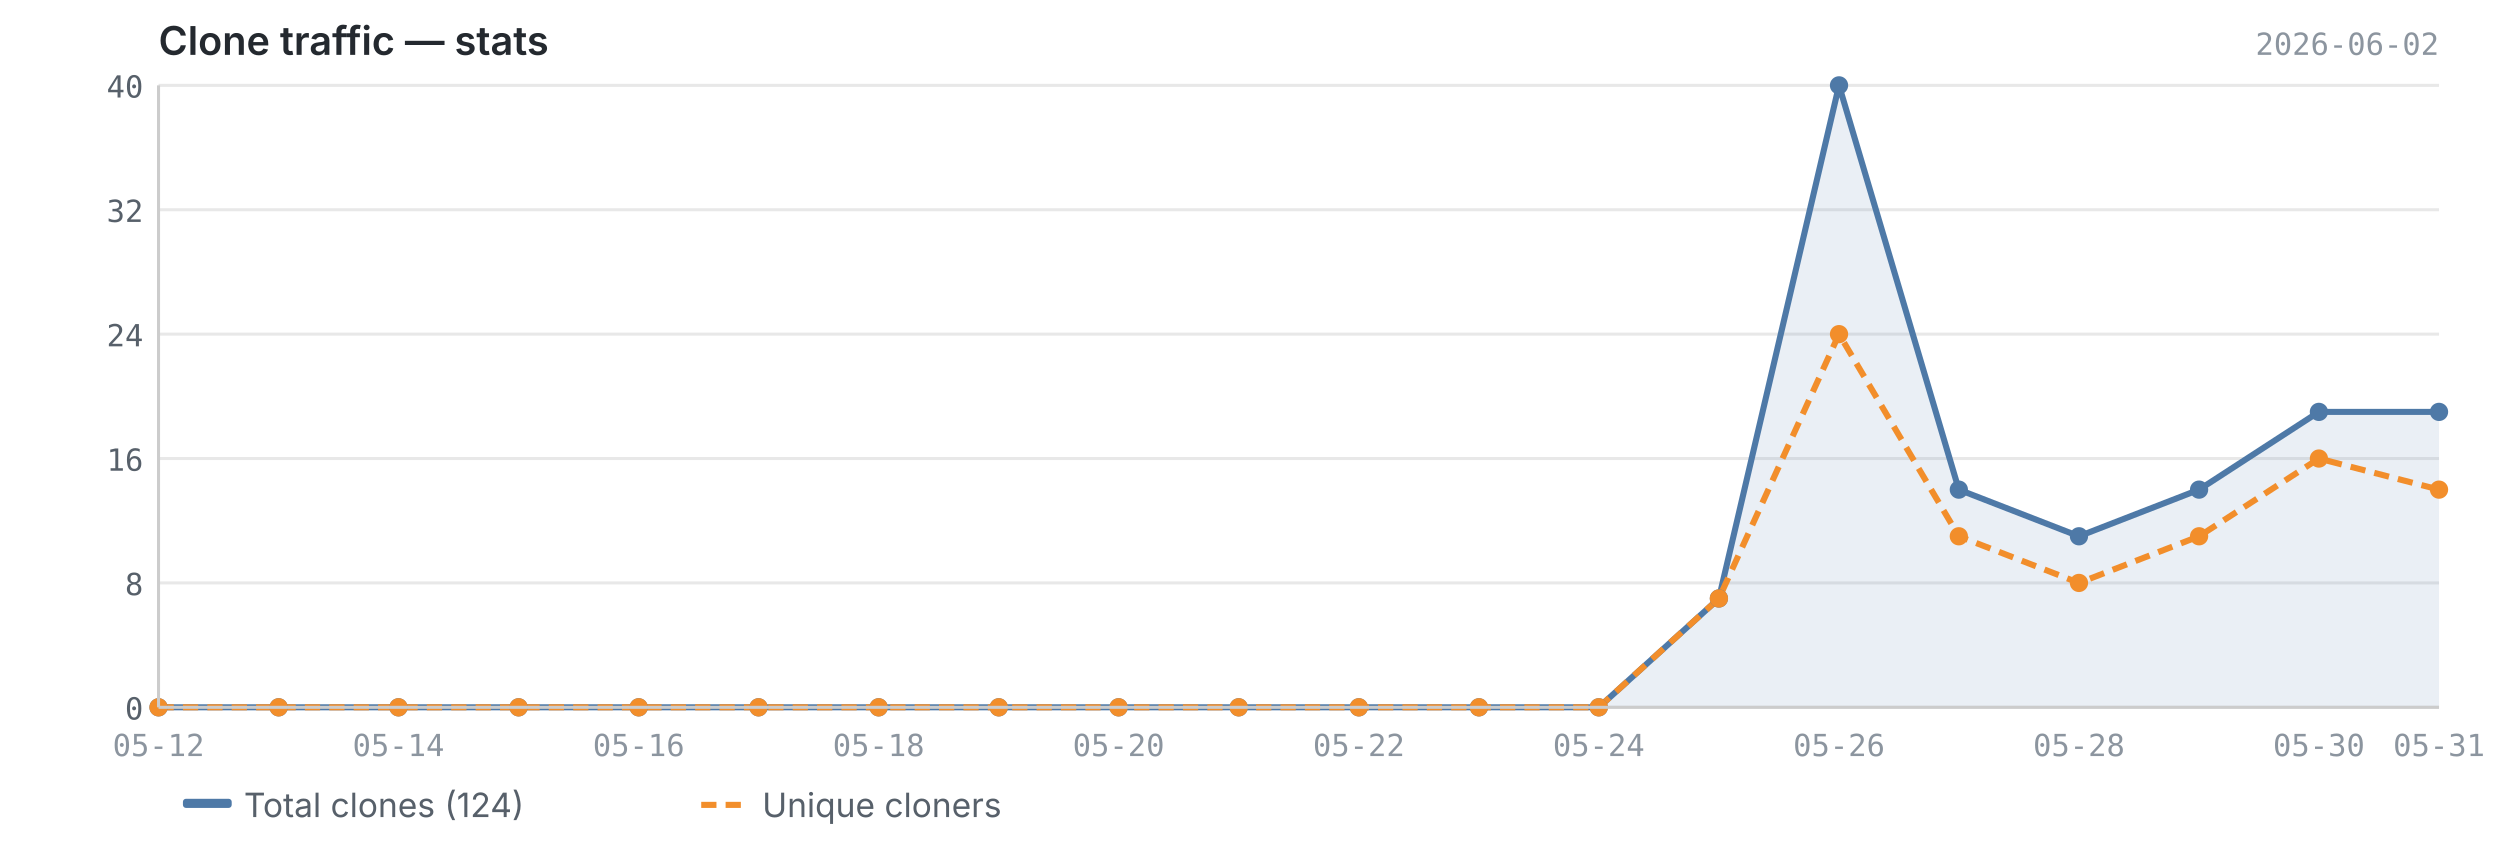
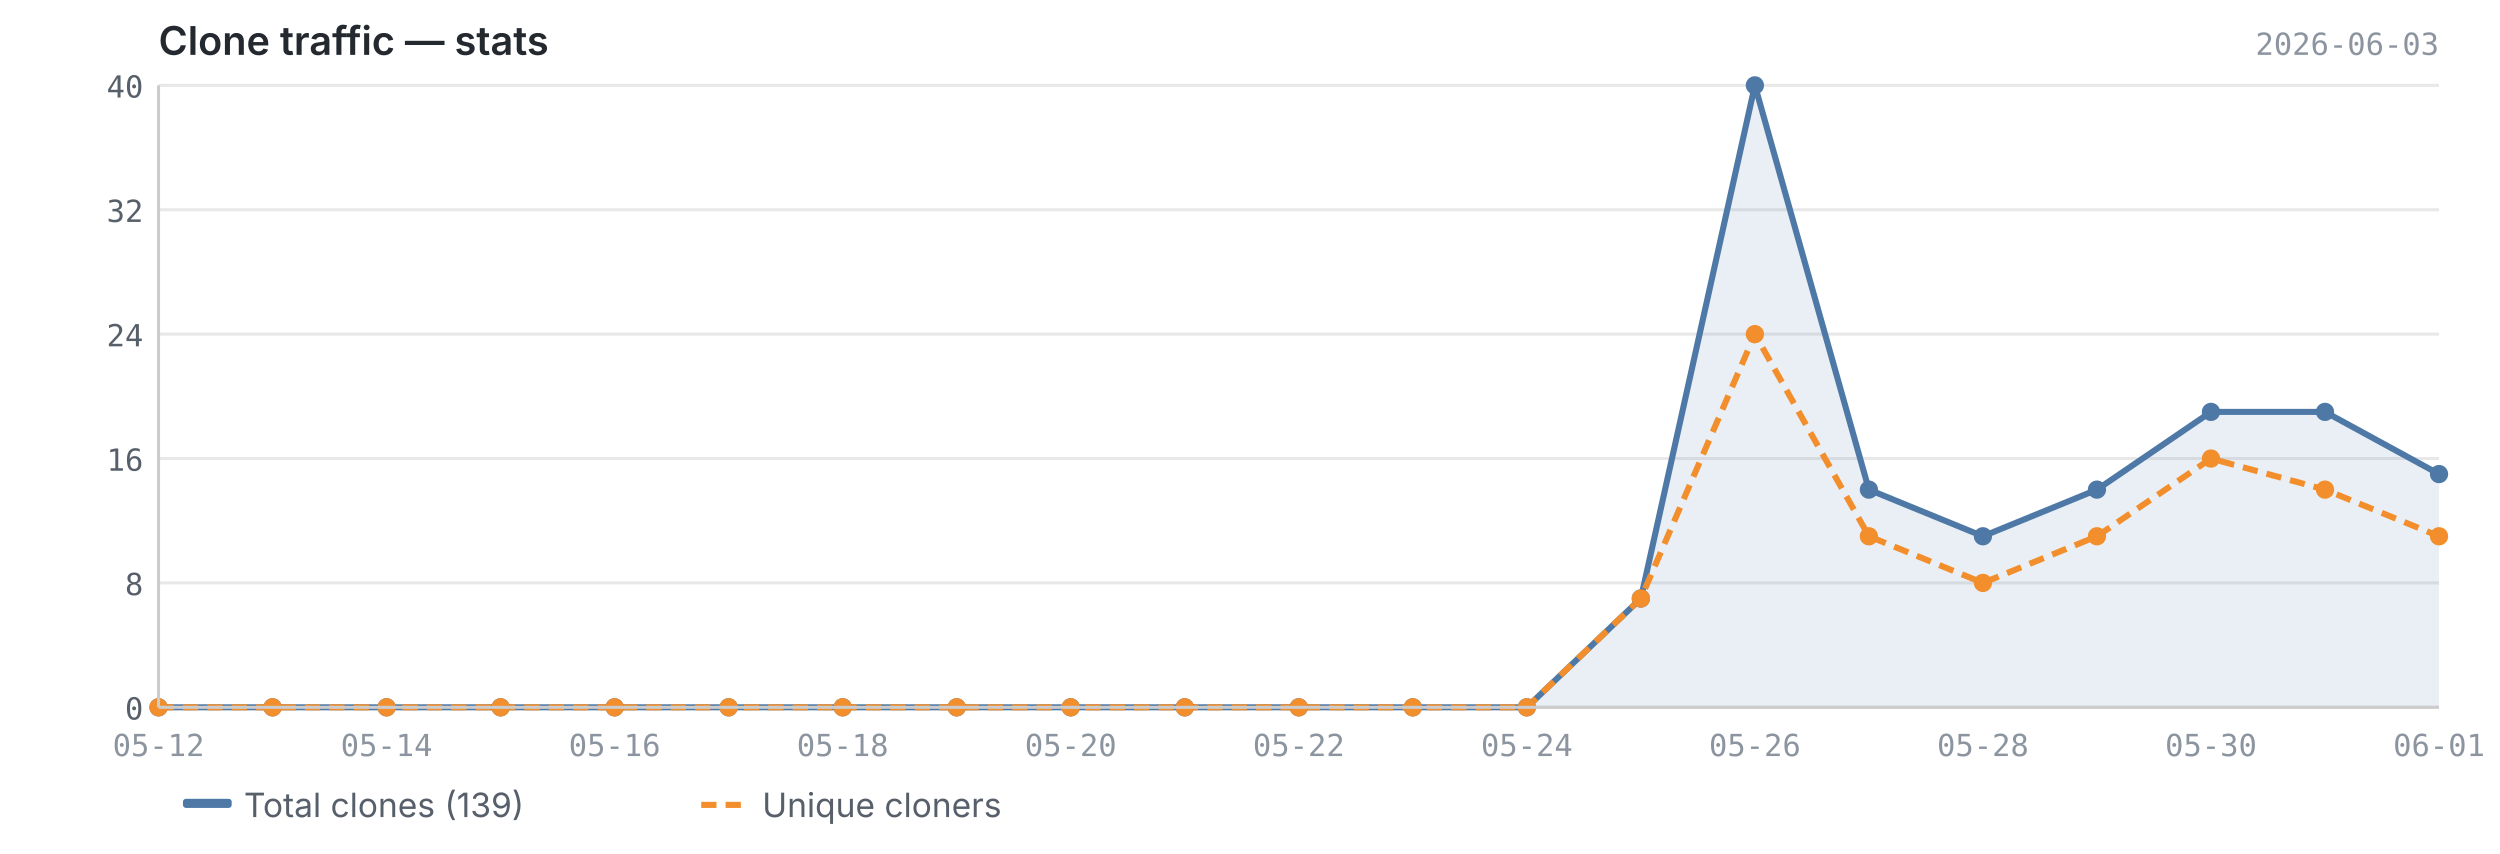
<svg xmlns="http://www.w3.org/2000/svg" viewBox="0 0 820 280" width="820" height="280">
  <text x="52" y="18" font-size="13" font-weight="600" fill="#24292f" font-family="-apple-system, BlinkMacSystemFont, 'Segoe UI', sans-serif">Clone traffic — stats</text>
-   <text x="800" y="18" font-size="10" fill="#8c959f" font-family="ui-monospace, SFMono-Regular, 'SF Mono', Menlo, monospace" text-anchor="end">2026-06-02</text>
+   <text x="800" y="18" font-size="10" fill="#8c959f" font-family="ui-monospace, SFMono-Regular, 'SF Mono', Menlo, monospace" text-anchor="end">2026-06-03</text>
  <line x1="52" y1="232.0" x2="800" y2="232.0" stroke="#e8e8e8" stroke-width="1" />
  <line x1="52" y1="191.2" x2="800" y2="191.2" stroke="#e8e8e8" stroke-width="1" />
  <line x1="52" y1="150.4" x2="800" y2="150.4" stroke="#e8e8e8" stroke-width="1" />
  <line x1="52" y1="109.6" x2="800" y2="109.6" stroke="#e8e8e8" stroke-width="1" />
  <line x1="52" y1="68.8" x2="800" y2="68.8" stroke="#e8e8e8" stroke-width="1" />
  <line x1="52" y1="28.0" x2="800" y2="28.0" stroke="#e8e8e8" stroke-width="1" />
-   <path d="M52.0,232.0 L52.0,232.0 L91.4,232.0 L130.7,232.0 L170.1,232.0 L209.5,232.0 L248.8,232.0 L288.2,232.0 L327.6,232.0 L366.9,232.0 L406.3,232.0 L445.7,232.0 L485.1,232.0 L524.4,232.0 L563.8,196.3 L603.2,28.0 L642.5,160.6 L681.9,175.9 L721.3,160.6 L760.6,135.1 L800.0,135.1 L800.0,232.0 L52.0,232.0Z" fill="#4e79a7" opacity="0.12" />
-   <polyline points="52.0,232.0 91.4,232.0 130.7,232.0 170.1,232.0 209.5,232.0 248.8,232.0 288.2,232.0 327.6,232.0 366.9,232.0 406.3,232.0 445.7,232.0 485.1,232.0 524.4,232.0 563.8,196.3 603.2,28.0 642.5,160.6 681.9,175.9 721.3,160.6 760.6,135.1 800.0,135.1" fill="none" stroke="#4e79a7" stroke-width="2" stroke-linejoin="round" />
-   <polyline points="52.0,232.0 91.4,232.0 130.7,232.0 170.1,232.0 209.5,232.0 248.8,232.0 288.2,232.0 327.6,232.0 366.9,232.0 406.3,232.0 445.7,232.0 485.1,232.0 524.4,232.0 563.8,196.3 603.2,109.6 642.5,175.9 681.9,191.2 721.3,175.9 760.6,150.4 800.0,160.6" fill="none" stroke="#f28e2b" stroke-width="2" stroke-linejoin="round" stroke-dasharray="5,3" />
+   <path d="M52.0,232.0 L52.0,232.0 L89.4,232.0 L126.8,232.0 L164.2,232.0 L201.6,232.0 L239.0,232.0 L276.4,232.0 L313.8,232.0 L351.2,232.0 L388.6,232.0 L426.0,232.0 L463.4,232.0 L500.8,232.0 L538.2,196.3 L575.6,28.0 L613.0,160.6 L650.4,175.9 L687.8,160.6 L725.2,135.1 L762.6,135.1 L800.0,155.5 L800.0,232.0 L52.0,232.0Z" fill="#4e79a7" opacity="0.12" />
+   <polyline points="52.0,232.0 89.4,232.0 126.8,232.0 164.2,232.0 201.6,232.0 239.0,232.0 276.4,232.0 313.8,232.0 351.2,232.0 388.6,232.0 426.0,232.0 463.4,232.0 500.8,232.0 538.2,196.3 575.6,28.0 613.0,160.6 650.4,175.9 687.8,160.6 725.2,135.1 762.6,135.1 800.0,155.5" fill="none" stroke="#4e79a7" stroke-width="2" stroke-linejoin="round" />
+   <polyline points="52.0,232.0 89.4,232.0 126.8,232.0 164.2,232.0 201.6,232.0 239.0,232.0 276.4,232.0 313.8,232.0 351.2,232.0 388.6,232.0 426.0,232.0 463.4,232.0 500.8,232.0 538.2,196.3 575.6,109.6 613.0,175.9 650.4,191.2 687.8,175.9 725.2,150.4 762.6,160.6 800.0,175.9" fill="none" stroke="#f28e2b" stroke-width="2" stroke-linejoin="round" stroke-dasharray="5,3" />
  <circle cx="52.0" cy="232.0" r="3" fill="#4e79a7" />
-   <circle cx="91.4" cy="232.0" r="3" fill="#4e79a7" />
-   <circle cx="130.7" cy="232.0" r="3" fill="#4e79a7" />
-   <circle cx="170.1" cy="232.0" r="3" fill="#4e79a7" />
-   <circle cx="209.5" cy="232.0" r="3" fill="#4e79a7" />
-   <circle cx="248.8" cy="232.0" r="3" fill="#4e79a7" />
-   <circle cx="288.2" cy="232.0" r="3" fill="#4e79a7" />
-   <circle cx="327.6" cy="232.0" r="3" fill="#4e79a7" />
-   <circle cx="366.9" cy="232.0" r="3" fill="#4e79a7" />
-   <circle cx="406.3" cy="232.0" r="3" fill="#4e79a7" />
-   <circle cx="445.7" cy="232.0" r="3" fill="#4e79a7" />
-   <circle cx="485.1" cy="232.0" r="3" fill="#4e79a7" />
-   <circle cx="524.4" cy="232.0" r="3" fill="#4e79a7" />
-   <circle cx="563.8" cy="196.3" r="3" fill="#4e79a7" />
-   <circle cx="603.2" cy="28.0" r="3" fill="#4e79a7" />
-   <circle cx="642.5" cy="160.6" r="3" fill="#4e79a7" />
-   <circle cx="681.9" cy="175.9" r="3" fill="#4e79a7" />
-   <circle cx="721.3" cy="160.6" r="3" fill="#4e79a7" />
-   <circle cx="760.6" cy="135.1" r="3" fill="#4e79a7" />
-   <circle cx="800.0" cy="135.1" r="3" fill="#4e79a7" />
+   <circle cx="89.4" cy="232.0" r="3" fill="#4e79a7" />
+   <circle cx="126.8" cy="232.0" r="3" fill="#4e79a7" />
+   <circle cx="164.2" cy="232.0" r="3" fill="#4e79a7" />
+   <circle cx="201.6" cy="232.0" r="3" fill="#4e79a7" />
+   <circle cx="239.0" cy="232.0" r="3" fill="#4e79a7" />
+   <circle cx="276.4" cy="232.0" r="3" fill="#4e79a7" />
+   <circle cx="313.8" cy="232.0" r="3" fill="#4e79a7" />
+   <circle cx="351.2" cy="232.0" r="3" fill="#4e79a7" />
+   <circle cx="388.6" cy="232.0" r="3" fill="#4e79a7" />
+   <circle cx="426.0" cy="232.0" r="3" fill="#4e79a7" />
+   <circle cx="463.4" cy="232.0" r="3" fill="#4e79a7" />
+   <circle cx="500.8" cy="232.0" r="3" fill="#4e79a7" />
+   <circle cx="538.2" cy="196.3" r="3" fill="#4e79a7" />
+   <circle cx="575.6" cy="28.0" r="3" fill="#4e79a7" />
+   <circle cx="613.0" cy="160.6" r="3" fill="#4e79a7" />
+   <circle cx="650.4" cy="175.9" r="3" fill="#4e79a7" />
+   <circle cx="687.8" cy="160.6" r="3" fill="#4e79a7" />
+   <circle cx="725.2" cy="135.1" r="3" fill="#4e79a7" />
+   <circle cx="762.6" cy="135.1" r="3" fill="#4e79a7" />
+   <circle cx="800.0" cy="155.5" r="3" fill="#4e79a7" />
  <circle cx="52.0" cy="232.0" r="3" fill="#f28e2b" />
-   <circle cx="91.4" cy="232.0" r="3" fill="#f28e2b" />
-   <circle cx="130.7" cy="232.0" r="3" fill="#f28e2b" />
-   <circle cx="170.1" cy="232.0" r="3" fill="#f28e2b" />
-   <circle cx="209.5" cy="232.0" r="3" fill="#f28e2b" />
-   <circle cx="248.8" cy="232.0" r="3" fill="#f28e2b" />
-   <circle cx="288.2" cy="232.0" r="3" fill="#f28e2b" />
-   <circle cx="327.6" cy="232.0" r="3" fill="#f28e2b" />
-   <circle cx="366.9" cy="232.0" r="3" fill="#f28e2b" />
-   <circle cx="406.3" cy="232.0" r="3" fill="#f28e2b" />
-   <circle cx="445.7" cy="232.0" r="3" fill="#f28e2b" />
-   <circle cx="485.1" cy="232.0" r="3" fill="#f28e2b" />
-   <circle cx="524.4" cy="232.0" r="3" fill="#f28e2b" />
-   <circle cx="563.8" cy="196.3" r="3" fill="#f28e2b" />
-   <circle cx="603.2" cy="109.6" r="3" fill="#f28e2b" />
-   <circle cx="642.5" cy="175.9" r="3" fill="#f28e2b" />
-   <circle cx="681.9" cy="191.2" r="3" fill="#f28e2b" />
-   <circle cx="721.3" cy="175.9" r="3" fill="#f28e2b" />
-   <circle cx="760.6" cy="150.4" r="3" fill="#f28e2b" />
-   <circle cx="800.0" cy="160.6" r="3" fill="#f28e2b" />
+   <circle cx="89.4" cy="232.0" r="3" fill="#f28e2b" />
+   <circle cx="126.8" cy="232.0" r="3" fill="#f28e2b" />
+   <circle cx="164.2" cy="232.0" r="3" fill="#f28e2b" />
+   <circle cx="201.6" cy="232.0" r="3" fill="#f28e2b" />
+   <circle cx="239.0" cy="232.0" r="3" fill="#f28e2b" />
+   <circle cx="276.4" cy="232.0" r="3" fill="#f28e2b" />
+   <circle cx="313.8" cy="232.0" r="3" fill="#f28e2b" />
+   <circle cx="351.2" cy="232.0" r="3" fill="#f28e2b" />
+   <circle cx="388.6" cy="232.0" r="3" fill="#f28e2b" />
+   <circle cx="426.0" cy="232.0" r="3" fill="#f28e2b" />
+   <circle cx="463.4" cy="232.0" r="3" fill="#f28e2b" />
+   <circle cx="500.8" cy="232.0" r="3" fill="#f28e2b" />
+   <circle cx="538.2" cy="196.3" r="3" fill="#f28e2b" />
+   <circle cx="575.6" cy="109.6" r="3" fill="#f28e2b" />
+   <circle cx="613.0" cy="175.9" r="3" fill="#f28e2b" />
+   <circle cx="650.4" cy="191.2" r="3" fill="#f28e2b" />
+   <circle cx="687.8" cy="175.9" r="3" fill="#f28e2b" />
+   <circle cx="725.2" cy="150.4" r="3" fill="#f28e2b" />
+   <circle cx="762.6" cy="160.6" r="3" fill="#f28e2b" />
+   <circle cx="800.0" cy="175.9" r="3" fill="#f28e2b" />
  <line x1="52" y1="28" x2="52" y2="232" stroke="#cccccc" stroke-width="1" />
  <line x1="52" y1="232" x2="800" y2="232" stroke="#cccccc" stroke-width="1" />
  <text x="47" y="236.0" text-anchor="end" font-size="10" fill="#57606a" font-family="ui-monospace, SFMono-Regular, 'SF Mono', Menlo, monospace">0</text>
  <text x="47" y="195.2" text-anchor="end" font-size="10" fill="#57606a" font-family="ui-monospace, SFMono-Regular, 'SF Mono', Menlo, monospace">8</text>
  <text x="47" y="154.4" text-anchor="end" font-size="10" fill="#57606a" font-family="ui-monospace, SFMono-Regular, 'SF Mono', Menlo, monospace">16</text>
  <text x="47" y="113.6" text-anchor="end" font-size="10" fill="#57606a" font-family="ui-monospace, SFMono-Regular, 'SF Mono', Menlo, monospace">24</text>
  <text x="47" y="72.8" text-anchor="end" font-size="10" fill="#57606a" font-family="ui-monospace, SFMono-Regular, 'SF Mono', Menlo, monospace">32</text>
  <text x="47" y="32.0" text-anchor="end" font-size="10" fill="#57606a" font-family="ui-monospace, SFMono-Regular, 'SF Mono', Menlo, monospace">40</text>
  <text x="52.0" y="248" text-anchor="middle" font-size="10" fill="#8c959f" font-family="ui-monospace, SFMono-Regular, 'SF Mono', Menlo, monospace">05-12</text>
-   <text x="130.7" y="248" text-anchor="middle" font-size="10" fill="#8c959f" font-family="ui-monospace, SFMono-Regular, 'SF Mono', Menlo, monospace">05-14</text>
-   <text x="209.5" y="248" text-anchor="middle" font-size="10" fill="#8c959f" font-family="ui-monospace, SFMono-Regular, 'SF Mono', Menlo, monospace">05-16</text>
-   <text x="288.2" y="248" text-anchor="middle" font-size="10" fill="#8c959f" font-family="ui-monospace, SFMono-Regular, 'SF Mono', Menlo, monospace">05-18</text>
-   <text x="366.9" y="248" text-anchor="middle" font-size="10" fill="#8c959f" font-family="ui-monospace, SFMono-Regular, 'SF Mono', Menlo, monospace">05-20</text>
-   <text x="445.7" y="248" text-anchor="middle" font-size="10" fill="#8c959f" font-family="ui-monospace, SFMono-Regular, 'SF Mono', Menlo, monospace">05-22</text>
-   <text x="524.4" y="248" text-anchor="middle" font-size="10" fill="#8c959f" font-family="ui-monospace, SFMono-Regular, 'SF Mono', Menlo, monospace">05-24</text>
-   <text x="603.2" y="248" text-anchor="middle" font-size="10" fill="#8c959f" font-family="ui-monospace, SFMono-Regular, 'SF Mono', Menlo, monospace">05-26</text>
-   <text x="681.9" y="248" text-anchor="middle" font-size="10" fill="#8c959f" font-family="ui-monospace, SFMono-Regular, 'SF Mono', Menlo, monospace">05-28</text>
-   <text x="760.6" y="248" text-anchor="middle" font-size="10" fill="#8c959f" font-family="ui-monospace, SFMono-Regular, 'SF Mono', Menlo, monospace">05-30</text>
-   <text x="800.0" y="248" text-anchor="middle" font-size="10" fill="#8c959f" font-family="ui-monospace, SFMono-Regular, 'SF Mono', Menlo, monospace">05-31</text>
+   <text x="126.8" y="248" text-anchor="middle" font-size="10" fill="#8c959f" font-family="ui-monospace, SFMono-Regular, 'SF Mono', Menlo, monospace">05-14</text>
+   <text x="201.6" y="248" text-anchor="middle" font-size="10" fill="#8c959f" font-family="ui-monospace, SFMono-Regular, 'SF Mono', Menlo, monospace">05-16</text>
+   <text x="276.4" y="248" text-anchor="middle" font-size="10" fill="#8c959f" font-family="ui-monospace, SFMono-Regular, 'SF Mono', Menlo, monospace">05-18</text>
+   <text x="351.2" y="248" text-anchor="middle" font-size="10" fill="#8c959f" font-family="ui-monospace, SFMono-Regular, 'SF Mono', Menlo, monospace">05-20</text>
+   <text x="426.0" y="248" text-anchor="middle" font-size="10" fill="#8c959f" font-family="ui-monospace, SFMono-Regular, 'SF Mono', Menlo, monospace">05-22</text>
+   <text x="500.8" y="248" text-anchor="middle" font-size="10" fill="#8c959f" font-family="ui-monospace, SFMono-Regular, 'SF Mono', Menlo, monospace">05-24</text>
+   <text x="575.6" y="248" text-anchor="middle" font-size="10" fill="#8c959f" font-family="ui-monospace, SFMono-Regular, 'SF Mono', Menlo, monospace">05-26</text>
+   <text x="650.4" y="248" text-anchor="middle" font-size="10" fill="#8c959f" font-family="ui-monospace, SFMono-Regular, 'SF Mono', Menlo, monospace">05-28</text>
+   <text x="725.2" y="248" text-anchor="middle" font-size="10" fill="#8c959f" font-family="ui-monospace, SFMono-Regular, 'SF Mono', Menlo, monospace">05-30</text>
+   <text x="800.0" y="248" text-anchor="middle" font-size="10" fill="#8c959f" font-family="ui-monospace, SFMono-Regular, 'SF Mono', Menlo, monospace">06-01</text>
  <rect x="60" y="262" width="16" height="3" fill="#4e79a7" rx="1" />
-   <text x="80" y="268" font-size="11" fill="#57606a" font-family="-apple-system, BlinkMacSystemFont, 'Segoe UI', sans-serif">Total clones (124)</text>
+   <text x="80" y="268" font-size="11" fill="#57606a" font-family="-apple-system, BlinkMacSystemFont, 'Segoe UI', sans-serif">Total clones (139)</text>
  <line x1="230" y1="264" x2="246" y2="264" stroke="#f28e2b" stroke-width="2" stroke-dasharray="5,3" />
  <text x="250" y="268" font-size="11" fill="#57606a" font-family="-apple-system, BlinkMacSystemFont, 'Segoe UI', sans-serif">Unique cloners</text>
</svg>
